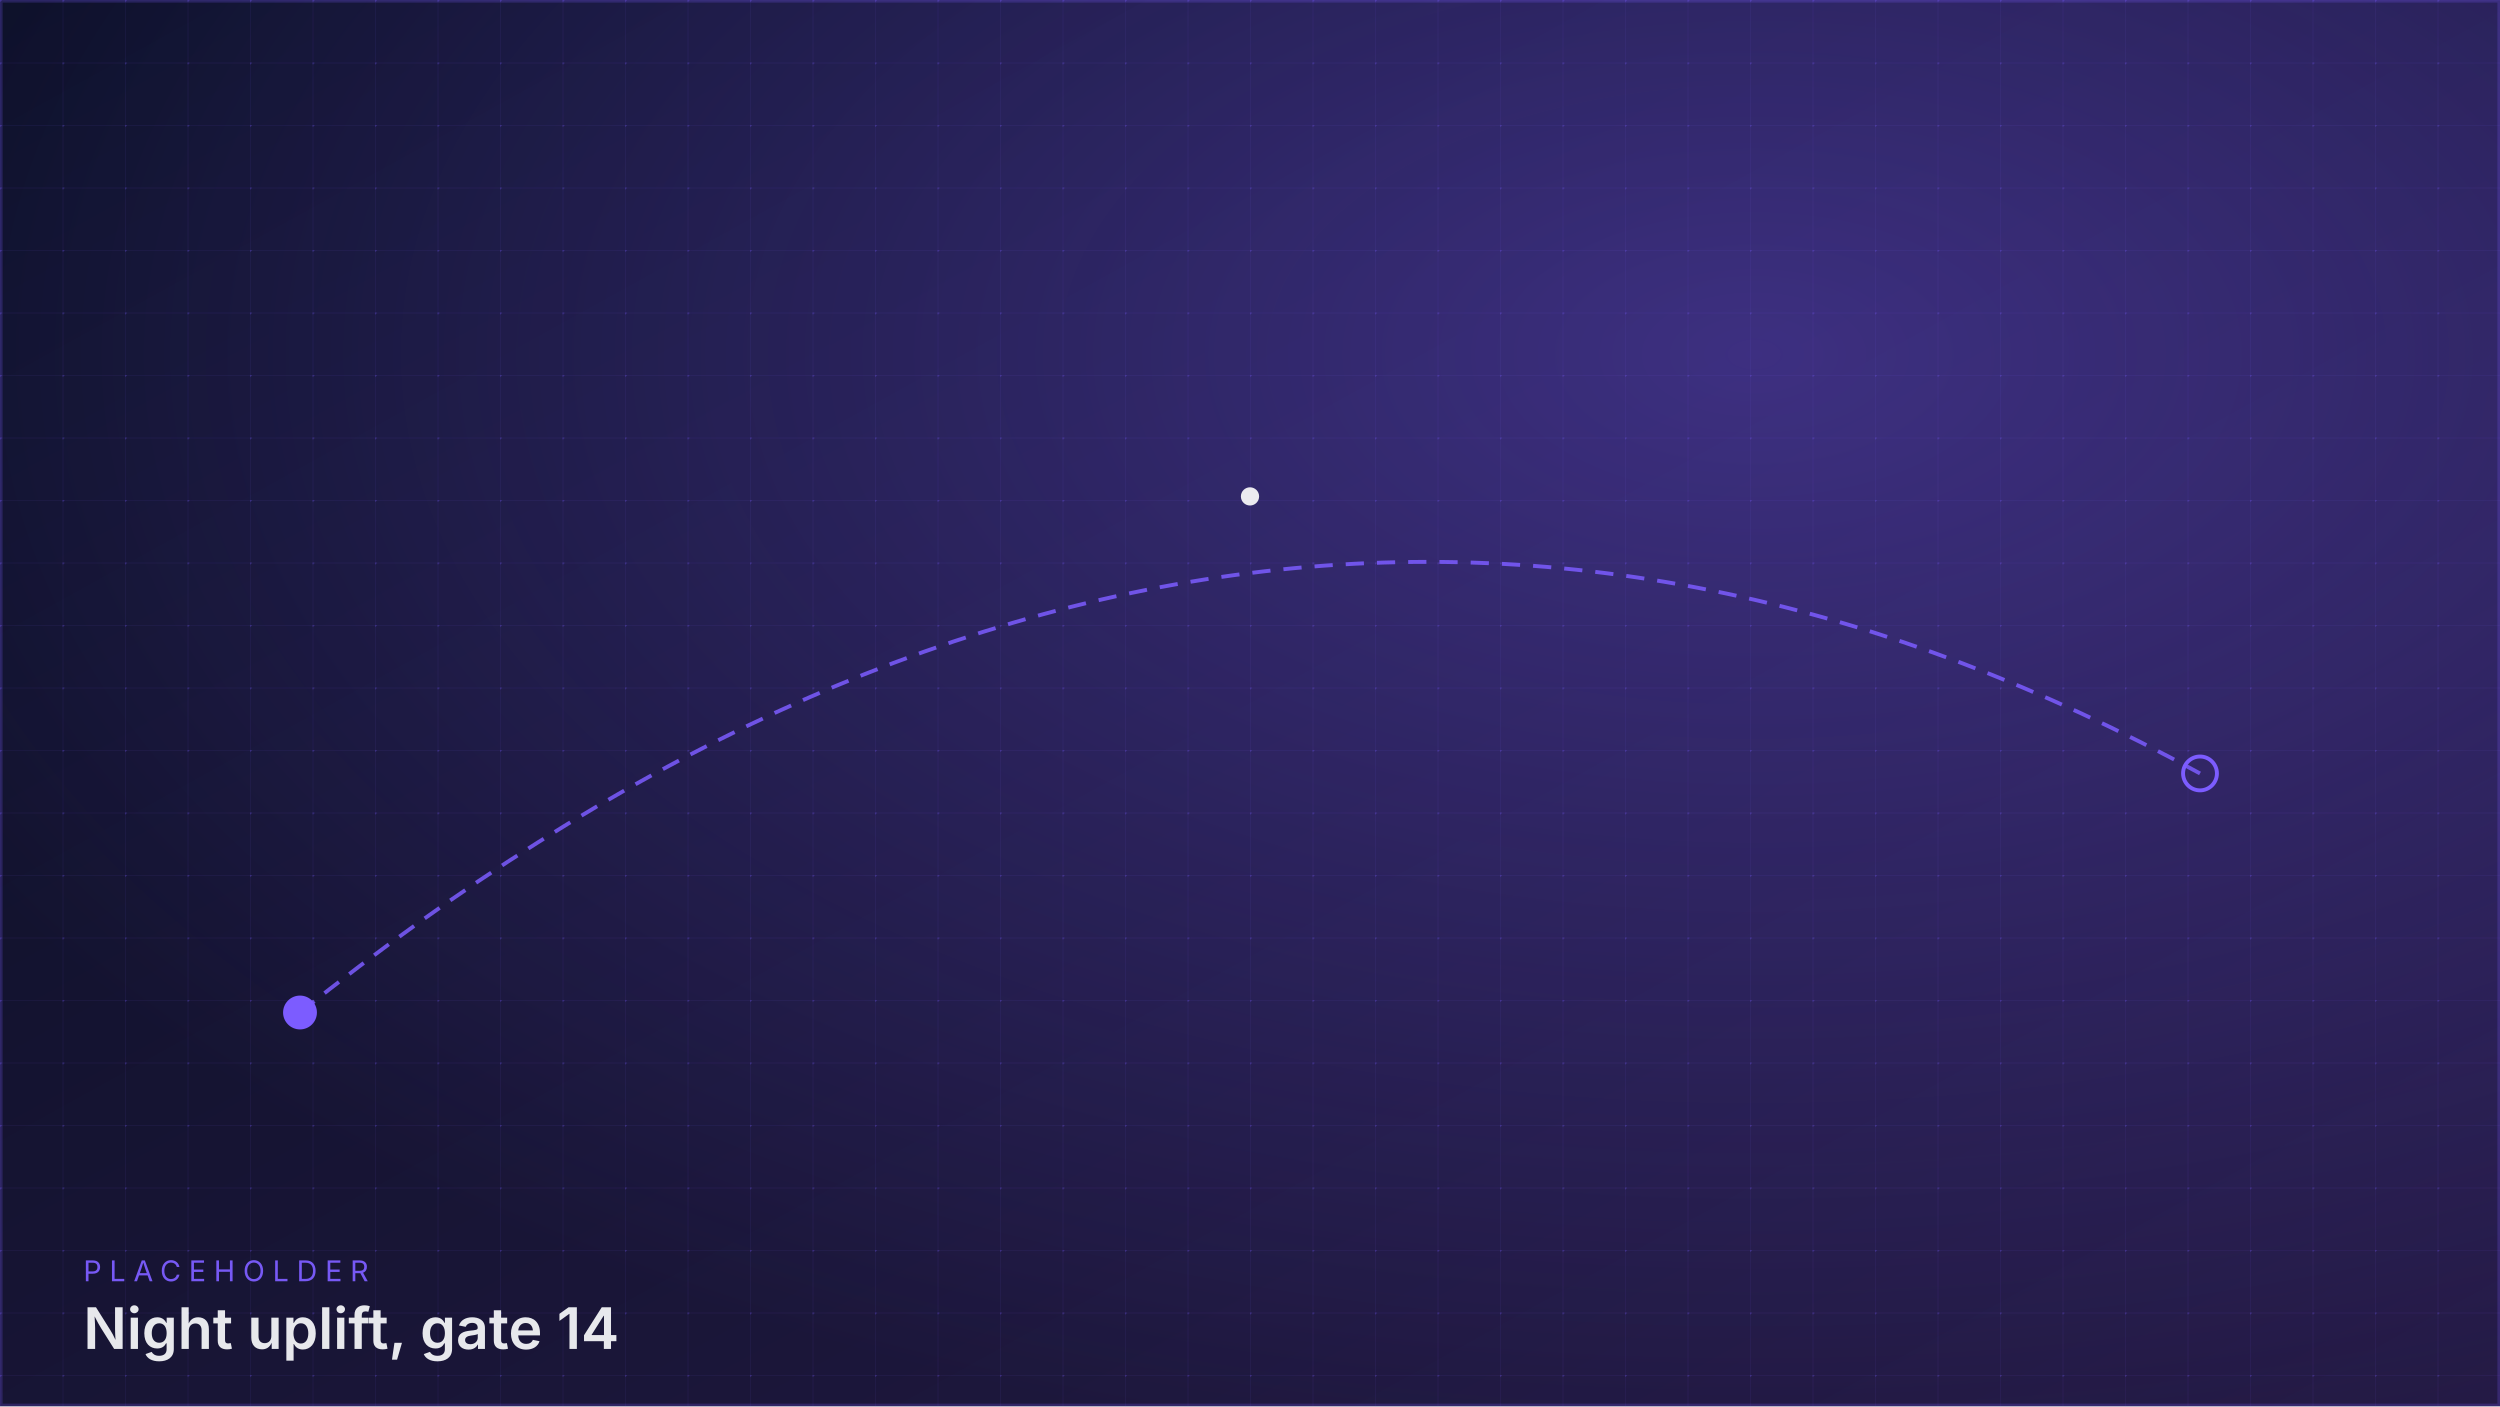
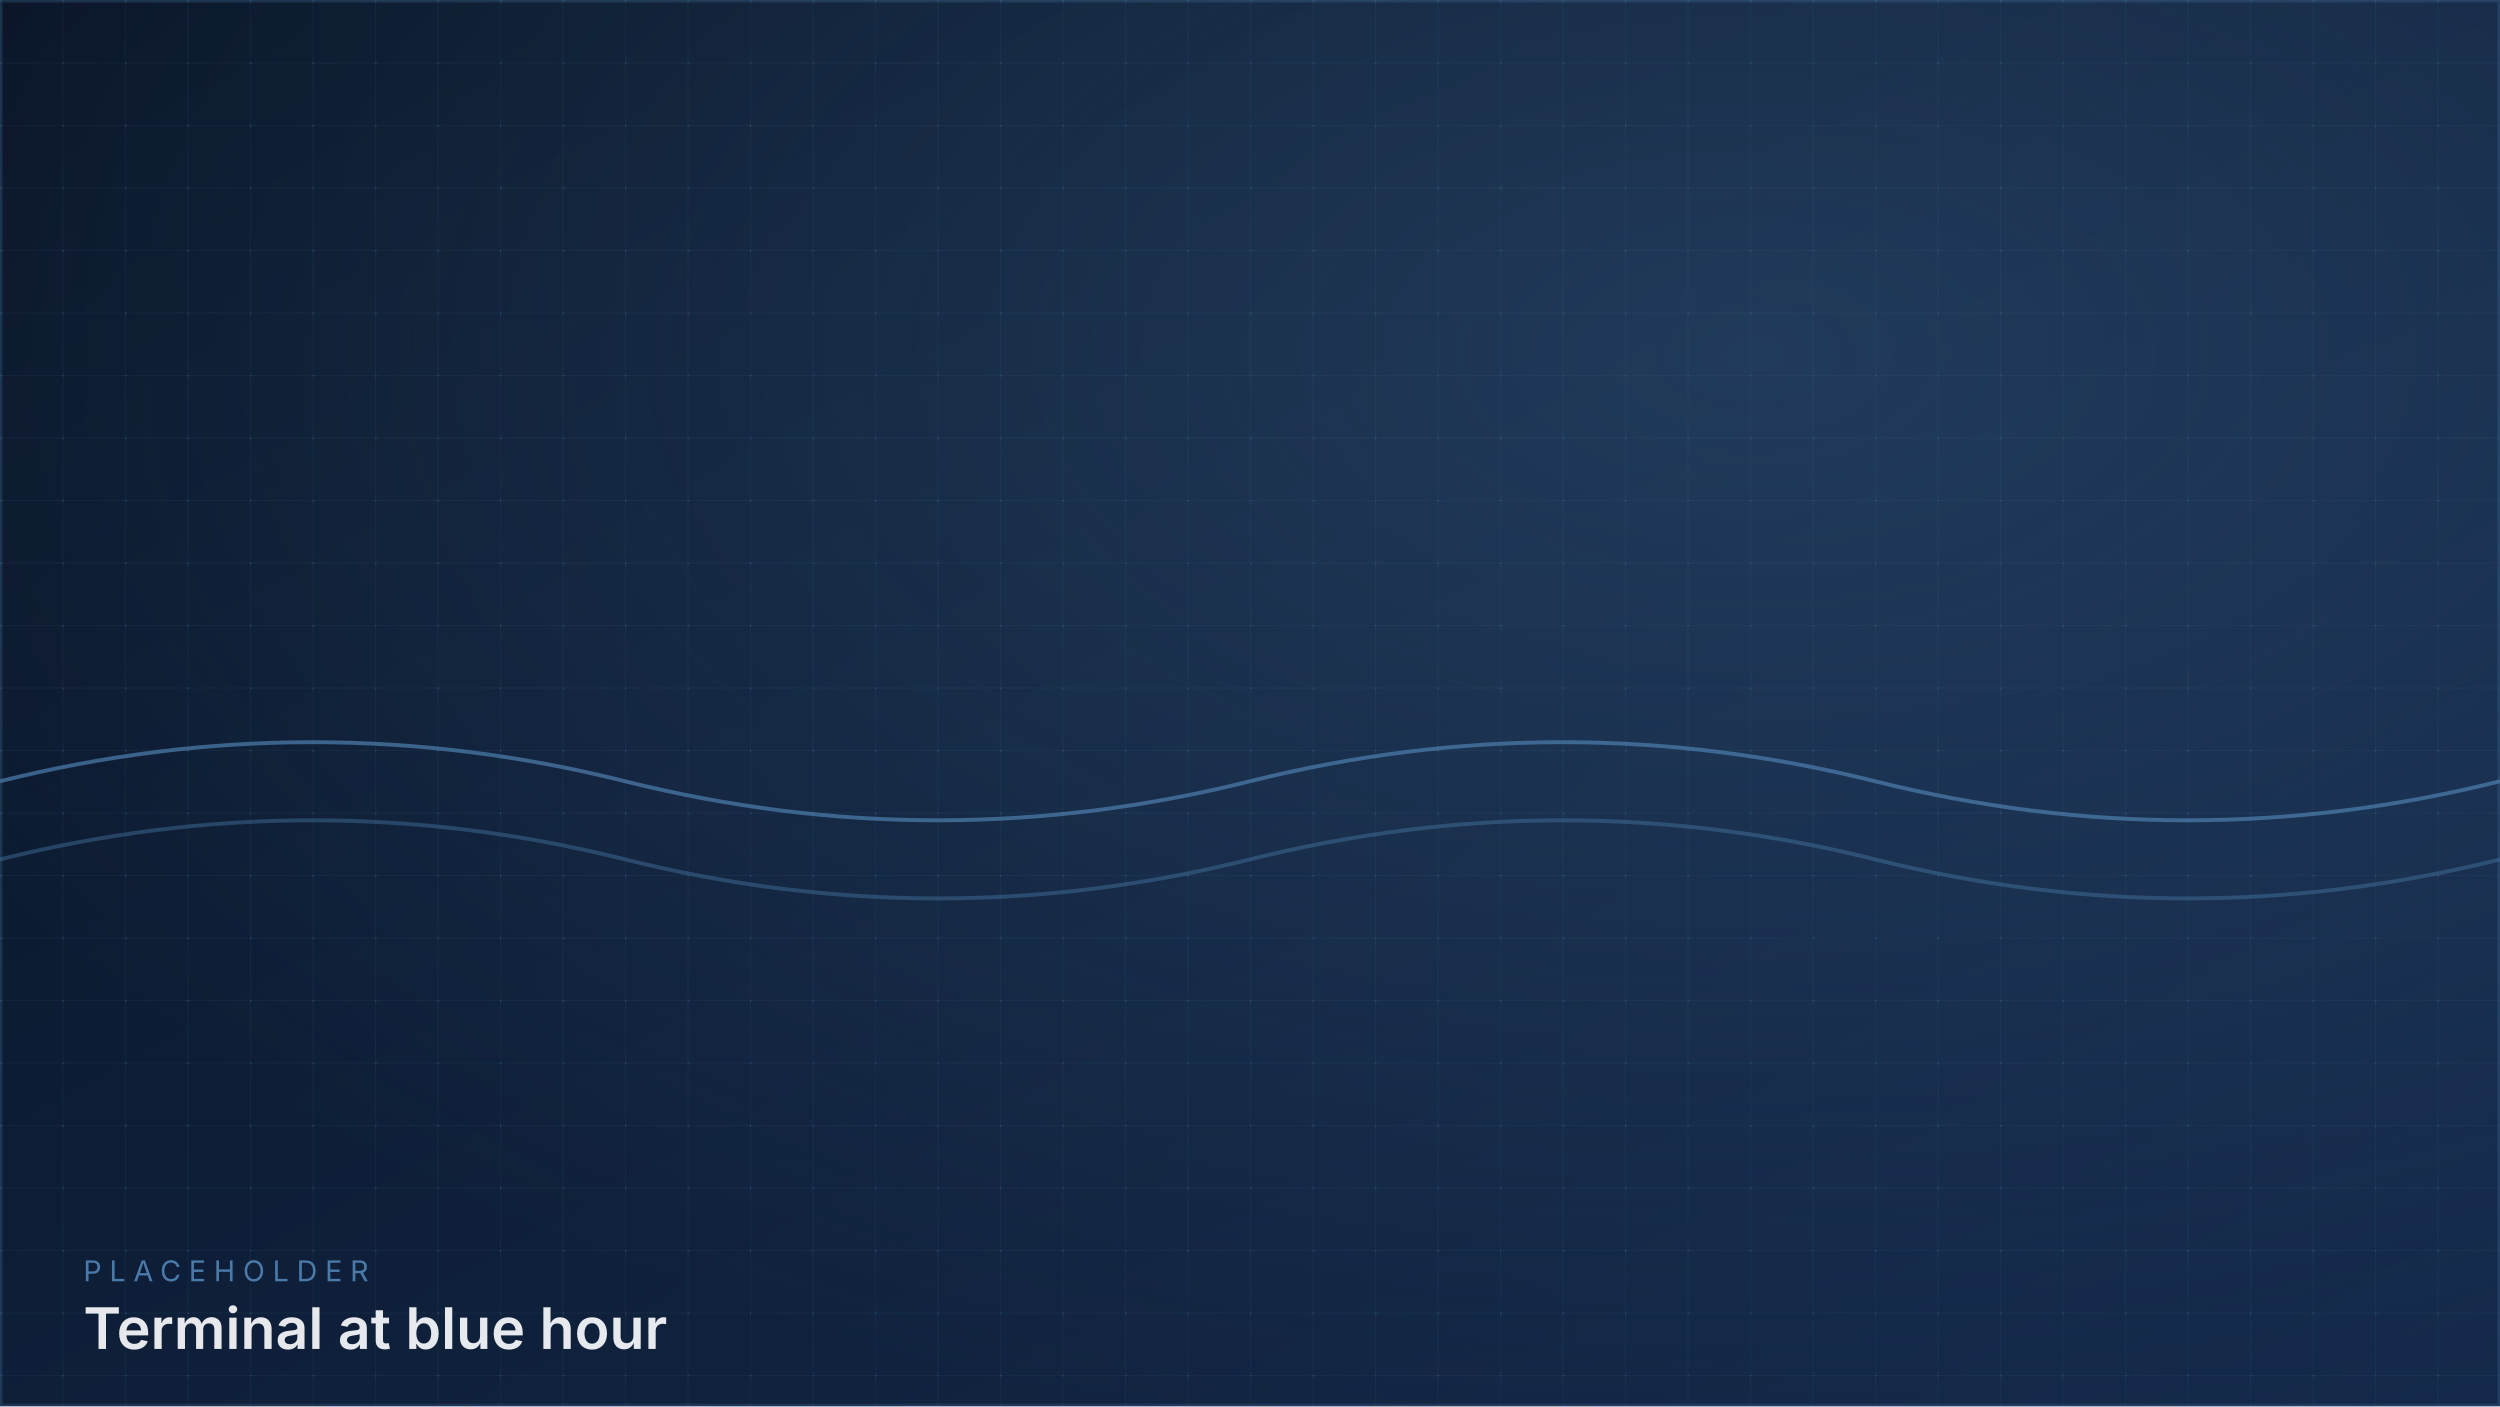
- <svg xmlns="http://www.w3.org/2000/svg" viewBox="0 0 1920 1080" width="1920" height="1080" role="img" aria-label="Night uplift, gate 14">
+ <svg xmlns="http://www.w3.org/2000/svg" viewBox="0 0 1920 1080" width="1920" height="1080" role="img" aria-label="Terminal at blue hour">
  <defs>
    <linearGradient id="g" x1="0" y1="0" x2="1" y2="1">
-       <stop offset="0" stop-color="#0a0f24" />
-       <stop offset="1" stop-color="#241a45" />
+       <stop offset="0" stop-color="#091426" />
+       <stop offset="1" stop-color="#14294a" />
    </linearGradient>
    <radialGradient id="glow" cx="0.7" cy="0.25" r="0.8">
-       <stop offset="0" stop-color="#7c5cff" stop-opacity=".38" />
-       <stop offset="1" stop-color="#7c5cff" stop-opacity="0" />
+       <stop offset="0" stop-color="#4d7fae" stop-opacity=".3" />
+       <stop offset="1" stop-color="#4d7fae" stop-opacity="0" />
    </radialGradient>
    <pattern id="grid" width="48" height="48" patternUnits="userSpaceOnUse">
-       <path d="M48 0H0v48" fill="none" stroke="#7c5cff" stroke-opacity=".10" stroke-width="1" />
-       <circle cx="0" cy="0" r="1.4" fill="#7c5cff" fill-opacity=".28" />
+       <path d="M48 0H0v48" fill="none" stroke="#4d7fae" stroke-opacity=".12" stroke-width="1" />
+       <circle cx="0" cy="0" r="1.4" fill="#4d7fae" fill-opacity=".3" />
    </pattern>
  </defs>
  <rect width="1920" height="1080" fill="url(#g)" />
  <rect width="1920" height="1080" fill="url(#grid)" />
  <rect width="1920" height="1080" fill="url(#glow)" />
-   <path d="M230.4 777.6 Q 960 194.4 1689.6 594" fill="none" stroke="#7c5cff" stroke-opacity=".85" stroke-width="3" stroke-dasharray="14 10" />
-   <circle cx="230.4" cy="777.6" r="13" fill="#7c5cff" />
-   <circle cx="1689.6" cy="594" r="13" fill="none" stroke="#7c5cff" stroke-width="3" />
-   <circle cx="960" cy="381.24" r="7" fill="#fff" fill-opacity=".9" />
+   <g fill="none" stroke="#4d7fae" stroke-width="3" stroke-opacity=".7">
+     <path d="M0 600 q 240 -60 480 0 t 480 0 t 480 0 t 480 0" />
+     <path d="M0 660 q 240 -60 480 0 t 480 0 t 480 0 t 480 0" stroke-opacity=".4" />
+   </g>
  <g font-family="'Space Grotesk',Inter,system-ui,sans-serif" fill="#f8fafc">
-     <text x="64" y="984" font-size="22" letter-spacing="6" fill="#7c5cff" opacity=".95">PLACEHOLDER</text>
-     <text x="64" y="1036" font-size="44" font-weight="600" opacity=".92">Night uplift, gate 14</text>
+     <text x="64" y="984" font-size="22" letter-spacing="6" fill="#4d7fae" opacity=".95">PLACEHOLDER</text>
+     <text x="64" y="1036" font-size="44" font-weight="600" opacity=".92">Terminal at blue hour</text>
  </g>
-   <rect x="1" y="1" width="1918" height="1078" fill="none" stroke="#7c5cff" stroke-opacity=".22" stroke-width="2" />
+   <rect x="1" y="1" width="1918" height="1078" fill="none" stroke="#4d7fae" stroke-opacity=".22" stroke-width="2" />
</svg>
